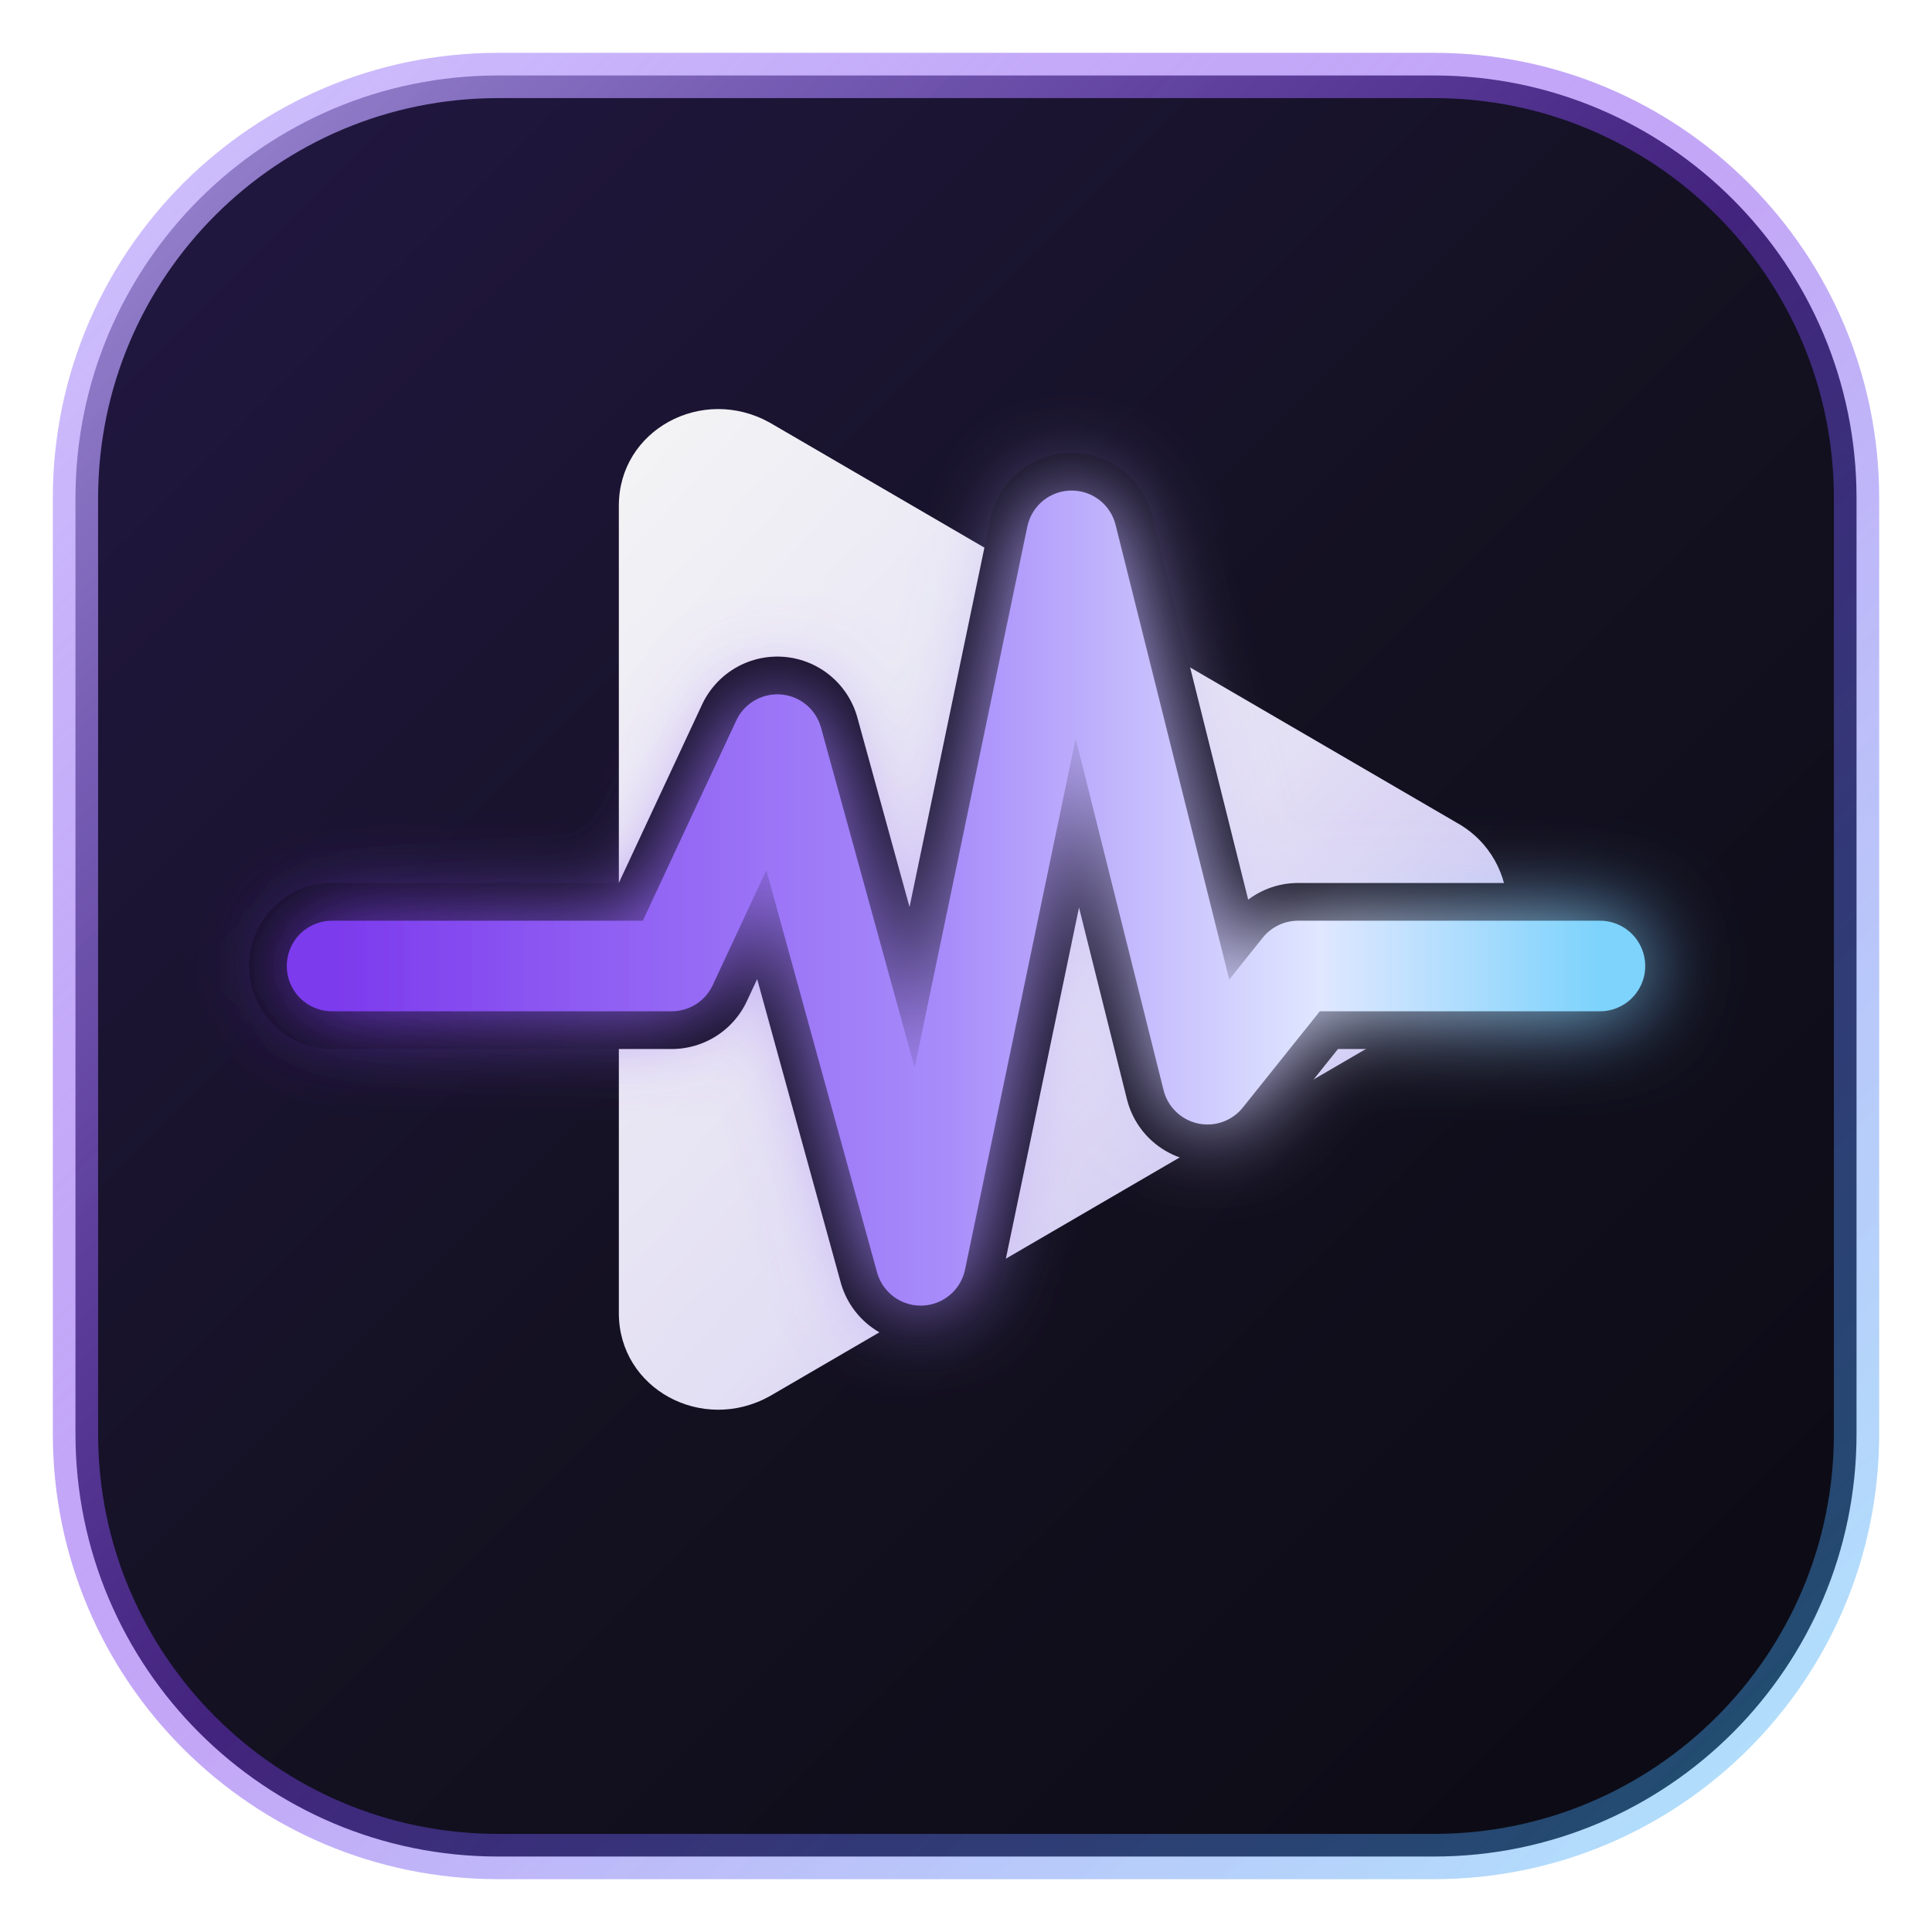
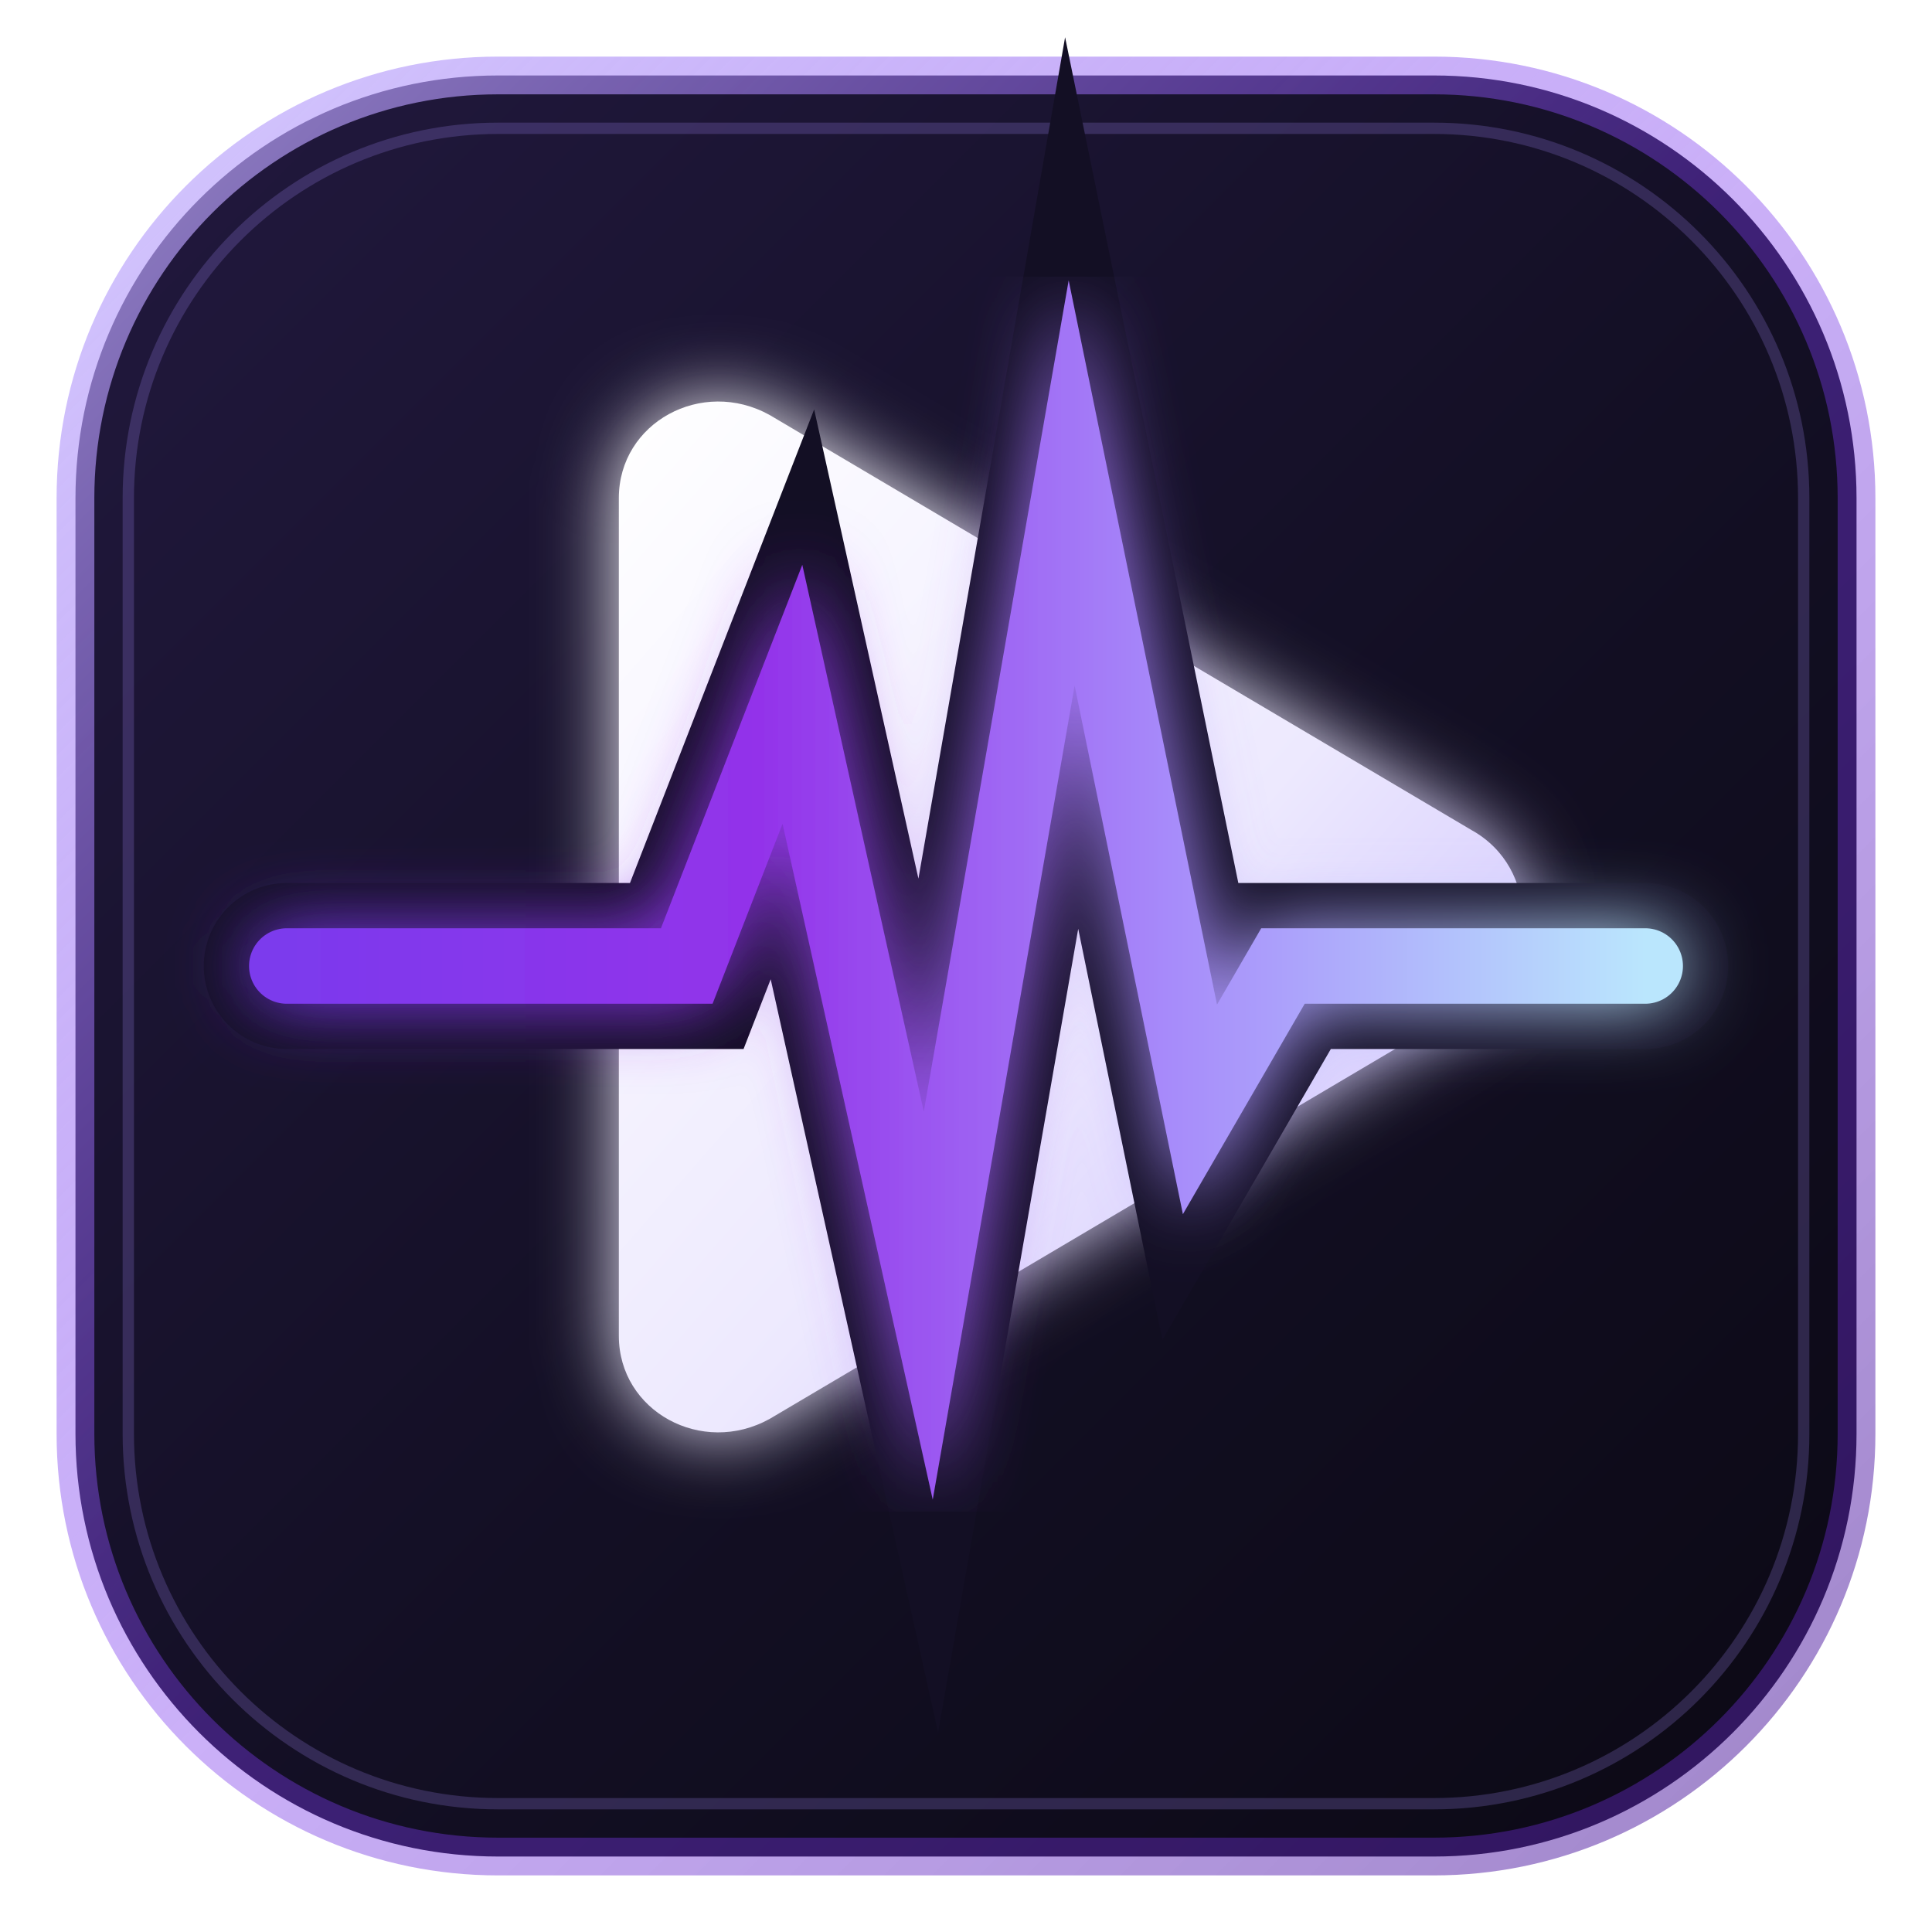
<svg xmlns="http://www.w3.org/2000/svg" viewBox="0 0 512 512" width="100%" height="100%">
  <defs>
    <linearGradient id="wpBgGrad" x1="0%" y1="0%" x2="100%" y2="100%">
-       <stop offset="0%" stop-color="#231845" />
-       <stop offset="50%" stop-color="#141122" />
-       <stop offset="100%" stop-color="#0B0A12" />
+       <stop offset="0%" stop-color="#22193F" />
+       <stop offset="55%" stop-color="#130F24" />
+       <stop offset="100%" stop-color="#0B0914" />
    </linearGradient>
    <linearGradient id="wpRimGrad" x1="0%" y1="0%" x2="100%" y2="100%">
-       <stop offset="0%" stop-color="#C4B5FD" stop-opacity="0.78" />
-       <stop offset="50%" stop-color="#7C3AED" stop-opacity="0.45" />
-       <stop offset="100%" stop-color="#38BDF8" stop-opacity="0.4" />
+       <stop offset="0%" stop-color="#C4B5FD" stop-opacity="0.72" />
+       <stop offset="50%" stop-color="#7C3AED" stop-opacity="0.4" />
+       <stop offset="100%" stop-color="#4C1D95" stop-opacity="0.55" />
    </linearGradient>
    <linearGradient id="wpPlayGrad" x1="0%" y1="0%" x2="100%" y2="100%">
      <stop offset="0%" stop-color="#FFFFFF" />
      <stop offset="55%" stop-color="#EDE9FE" />
      <stop offset="100%" stop-color="#C4B5FD" />
    </linearGradient>
-     <linearGradient id="wpPulseGrad" x1="0%" y1="50%" x2="100%" y2="50%">
+     <linearGradient id="wpPulseGrad" x1="76" y1="256" x2="436" y2="256" gradientUnits="userSpaceOnUse">
      <stop offset="0%" stop-color="#7C3AED" />
-       <stop offset="48%" stop-color="#A78BFA" />
-       <stop offset="78%" stop-color="#E0E7FF" />
-       <stop offset="100%" stop-color="#7DD3FC" />
+       <stop offset="35%" stop-color="#9333EA" />
+       <stop offset="65%" stop-color="#A78BFA" />
+       <stop offset="100%" stop-color="#BAE6FD" />
    </linearGradient>
    <filter id="wpGlow" x="-25%" y="-25%" width="150%" height="150%">
-       <feGaussianBlur stdDeviation="12" result="blur" />
+       <feGaussianBlur stdDeviation="10" result="blur" />
      <feComposite in="SourceGraphic" in2="blur" operator="over" />
    </filter>
  </defs>
  <rect x="20" y="20" width="472" height="472" rx="112" fill="url(#wpBgGrad)" />
-   <rect x="20" y="20" width="472" height="472" rx="112" fill="none" stroke="url(#wpRimGrad)" stroke-width="12" />
-   <path d="M 164 134 C 164 114, 186 102, 204 112 L 386 218 C 404 228, 404 254, 386 264 L 204 370 C 186 380, 164 368, 164 348 Z" fill="url(#wpPlayGrad)" opacity="0.95" />
-   <path d="M 88 256 L 178 256 L 206 196 L 244 334 L 284 142 L 320 286 L 344 256 L 424 256" fill="none" stroke="#110E1E" stroke-width="44" stroke-linecap="round" stroke-linejoin="round" />
-   <path d="M 88 256 L 178 256 L 206 196 L 244 334 L 284 142 L 320 286 L 344 256 L 424 256" fill="none" stroke="url(#wpPulseGrad)" stroke-width="24" stroke-linecap="round" stroke-linejoin="round" filter="url(#wpGlow)" />
+   <rect x="20" y="20" width="472" height="472" rx="112" fill="none" stroke="url(#wpRimGrad)" stroke-width="10" />
+   <rect x="34" y="34" width="444" height="444" rx="98" fill="none" stroke="#A78BFA" stroke-opacity="0.22" stroke-width="3" />
+   <path d="M 164 132 C 164 112, 186 100, 204 110 L 390 220 C 408 230, 408 256, 390 266 L 204 376 C 186 386, 164 374, 164 354 Z" fill="url(#wpPlayGrad)" filter="url(#wpGlow)" />
+   <path d="M 76 256 L 182 256 L 210 184 L 246 346 L 284 128 L 318 294 L 340 256 L 436 256" fill="none" stroke="#130F24" stroke-width="44" stroke-linecap="round" stroke-linejoin="miter" stroke-miterlimit="10" />
+   <path d="M 76 256 L 182 256 L 210 184 L 246 346 L 284 128 L 318 294 L 340 256 L 436 256" fill="none" stroke="url(#wpPulseGrad)" stroke-width="20" stroke-linecap="round" stroke-linejoin="miter" stroke-miterlimit="10" filter="url(#wpGlow)" />
</svg>
